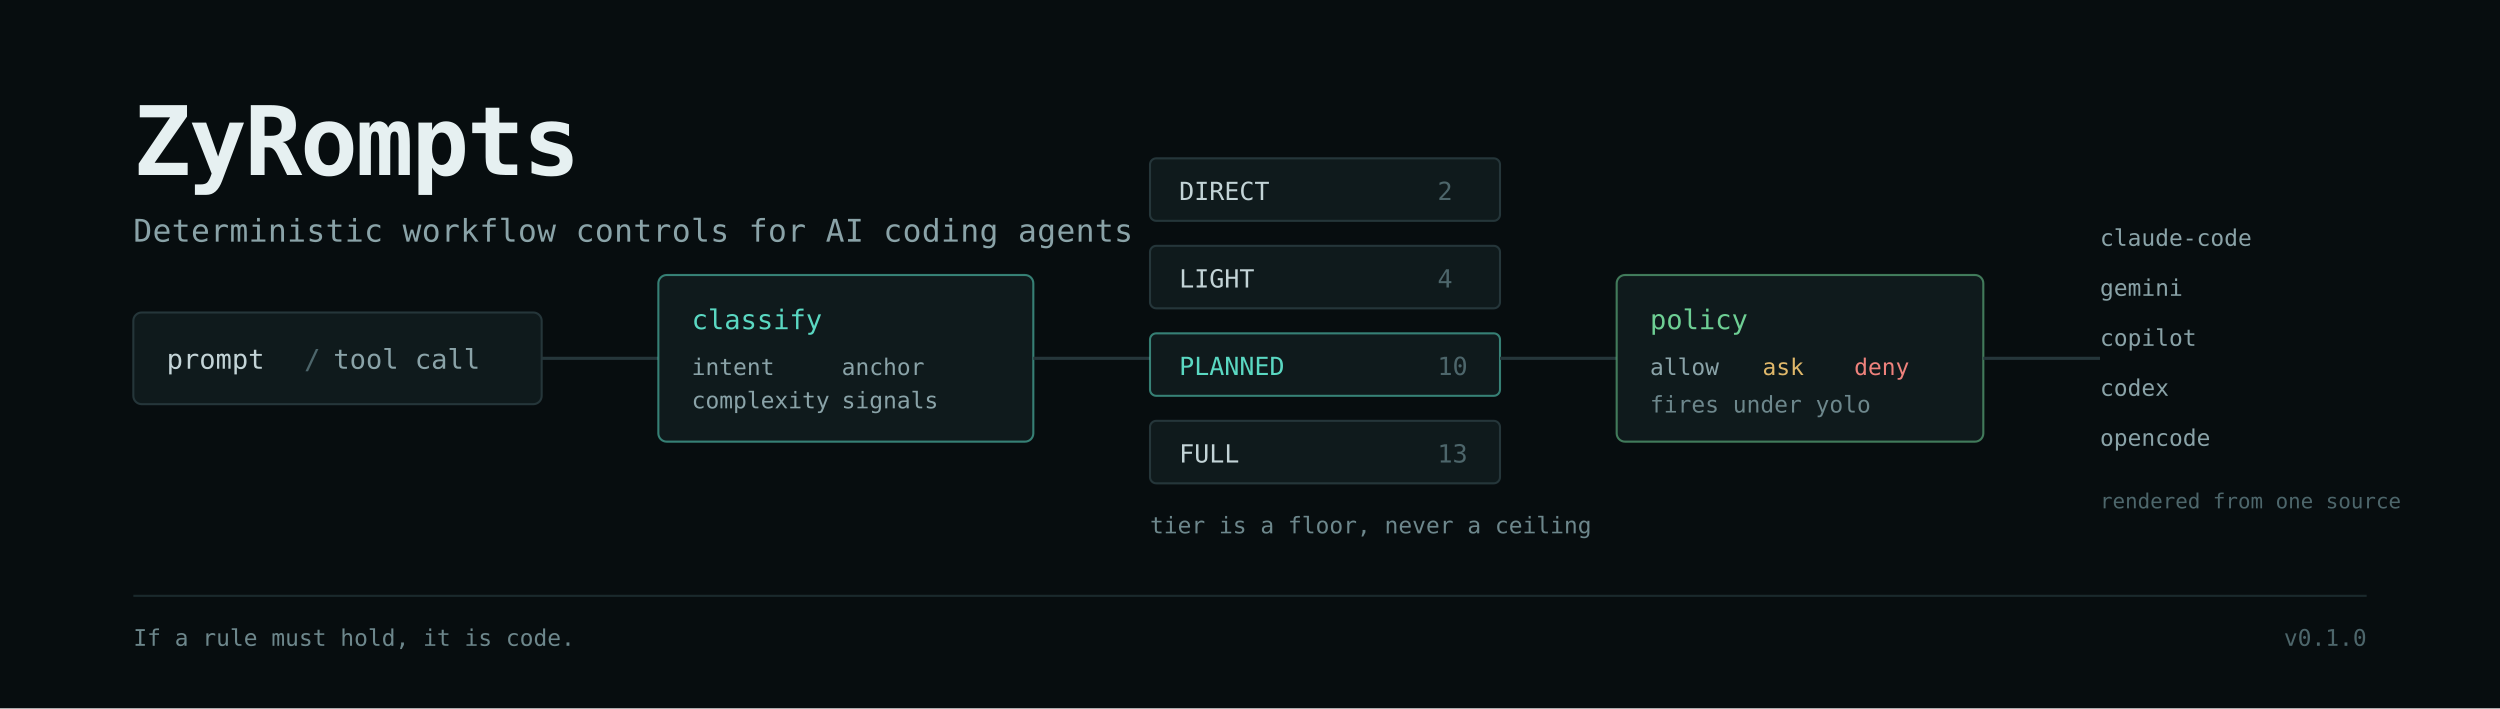
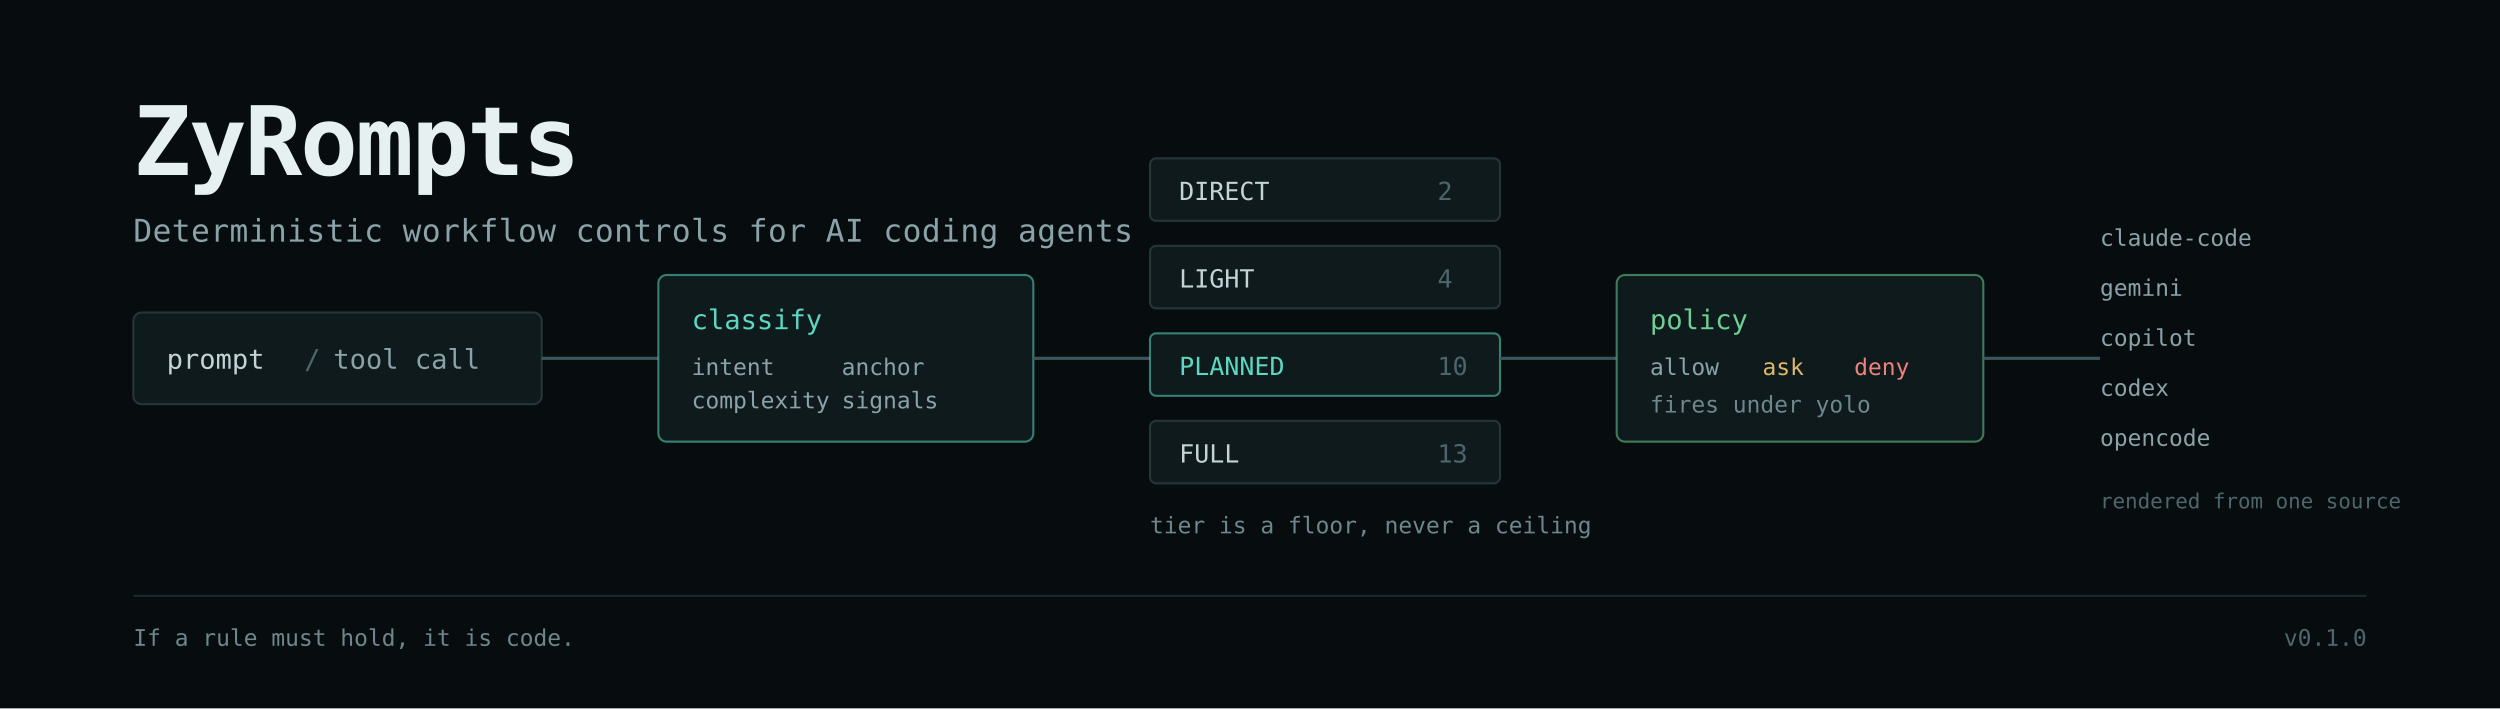
<svg xmlns="http://www.w3.org/2000/svg" viewBox="0 0 1200 340" width="1200" height="340" role="img" aria-labelledby="t d">
  <rect width="1200" height="340" fill="#070d0f" />
  <g font-family="ui-monospace, SFMono-Regular, Menlo, Consolas, monospace">
    <text x="64" y="84" font-size="46" font-weight="600" fill="#e6f0f1" letter-spacing="-1">ZyRompts</text>
    <text x="64" y="116" font-size="15" fill="#8aa3a8" letter-spacing="0.2">Deterministic workflow controls for AI coding agents</text>
    <rect x="64" y="150" width="196" height="44" rx="4" fill="#0f1a1c" stroke="#25363a" />
    <text x="80" y="177" font-size="13" fill="#c3d4d7">prompt</text>
    <text x="146" y="177" font-size="13" fill="#4d666b">/</text>
    <text x="160" y="177" font-size="13" fill="#8aa3a8">tool call</text>
-     <line x1="260" y1="172" x2="316" y2="172" stroke="#25363a" stroke-width="1.5" />
+     <line x1="260" y1="172" x2="316" y2="172" stroke="#3d565c" stroke-width="1.5" />
    <circle class="dot" r="3" opacity="0" fill="#5ad8c2">
      <animateMotion dur="2.6s" repeatCount="indefinite" path="M260,172 L316,172" />
      <animate attributeName="opacity" values="0;1;1;0" dur="2.6s" repeatCount="indefinite" />
    </circle>
    <rect x="316" y="132" width="180" height="80" rx="4" fill="#0f1a1c" stroke="#5ad8c2" stroke-opacity="0.55" />
    <text x="332" y="158" font-size="13" fill="#5ad8c2">classify</text>
    <text x="332" y="180" font-size="11" fill="#8aa3a8">intent</text>
    <text x="332" y="196" font-size="11" fill="#8aa3a8">complexity</text>
    <text x="404" y="180" font-size="11" fill="#8aa3a8">anchor</text>
    <text x="404" y="196" font-size="11" fill="#8aa3a8">signals</text>
-     <line x1="496" y1="172" x2="552" y2="172" stroke="#25363a" stroke-width="1.5" />
+     <line x1="496" y1="172" x2="552" y2="172" stroke="#3d565c" stroke-width="1.5" />
    <circle class="dot" r="3" opacity="0" fill="#5ad8c2">
      <animateMotion dur="2.6s" begin="0.35s" repeatCount="indefinite" path="M496,172 L552,172" />
      <animate attributeName="opacity" values="0;1;1;0" dur="2.6s" begin="0.35s" repeatCount="indefinite" />
    </circle>
    <g font-size="12">
      <rect x="552" y="76" width="168" height="30" rx="3" fill="#0f1a1c" stroke="#25363a" />
      <text x="566" y="96" fill="#c3d4d7">DIRECT</text>
      <text x="690" y="96" fill="#4d666b">2</text>
      <rect x="552" y="118" width="168" height="30" rx="3" fill="#0f1a1c" stroke="#25363a" />
      <text x="566" y="138" fill="#c3d4d7">LIGHT</text>
      <text x="690" y="138" fill="#4d666b">4</text>
      <rect x="552" y="160" width="168" height="30" rx="3" fill="#0f1a1c" stroke="#5ad8c2" stroke-opacity="0.55" />
      <text x="566" y="180" fill="#5ad8c2">PLANNED</text>
      <text x="690" y="180" fill="#4d666b">10</text>
      <rect x="552" y="202" width="168" height="30" rx="3" fill="#0f1a1c" stroke="#25363a" />
      <text x="566" y="222" fill="#c3d4d7">FULL</text>
      <text x="690" y="222" fill="#4d666b">13</text>
      <text x="552" y="256" font-size="11" fill="#6d878c">tier is a floor, never a ceiling</text>
    </g>
-     <line x1="720" y1="172" x2="776" y2="172" stroke="#25363a" stroke-width="1.5" />
+     <line x1="720" y1="172" x2="776" y2="172" stroke="#3d565c" stroke-width="1.5" />
    <circle class="dot" r="3" opacity="0" fill="#6ecf94">
      <animateMotion dur="2.6s" begin="0.7s" repeatCount="indefinite" path="M720,172 L776,172" />
      <animate attributeName="opacity" values="0;1;1;0" dur="2.6s" begin="0.7s" repeatCount="indefinite" />
    </circle>
    <rect x="776" y="132" width="176" height="80" rx="4" fill="#0f1a1c" stroke="#6ecf94" stroke-opacity="0.55" />
    <text x="792" y="158" font-size="13" fill="#6ecf94">policy</text>
    <text x="792" y="180" font-size="11" fill="#8aa3a8">allow</text>
    <text x="846" y="180" font-size="11" fill="#e0b86a">ask</text>
    <text x="890" y="180" font-size="11" fill="#ef827c">deny</text>
    <text x="792" y="198" font-size="11" fill="#6d878c">fires under yolo</text>
-     <line x1="952" y1="172" x2="1008" y2="172" stroke="#25363a" stroke-width="1.5" />
+     <line x1="952" y1="172" x2="1008" y2="172" stroke="#3d565c" stroke-width="1.5" />
    <circle class="dot" r="3" opacity="0" fill="#8aa3a8">
      <animateMotion dur="2.6s" begin="1.05s" repeatCount="indefinite" path="M952,172 L1008,172" />
      <animate attributeName="opacity" values="0;1;1;0" dur="2.6s" begin="1.05s" repeatCount="indefinite" />
    </circle>
    <g font-size="11" fill="#8aa3a8">
      <text x="1008" y="118">claude-code</text>
      <text x="1008" y="142">gemini</text>
      <text x="1008" y="166">copilot</text>
      <text x="1008" y="190">codex</text>
      <text x="1008" y="214">opencode</text>
      <text x="1008" y="244" font-size="10" fill="#4d666b">rendered from one source</text>
    </g>
    <line x1="64" y1="286" x2="1136" y2="286" stroke="#1a292c" />
    <text x="64" y="310" font-size="11" fill="#6d878c">If a rule must hold, it is code.</text>
    <text x="1136" y="310" font-size="11" fill="#4d666b" text-anchor="end">v0.1.0</text>
  </g>
  <style>
    @media (prefers-reduced-motion: reduce) {
      /* Hide the moving dots, not just their animation: with the motion
         removed a dot with no cx/cy would sit at the origin. */
      .dot { display: none; }
    }
  </style>
</svg>
